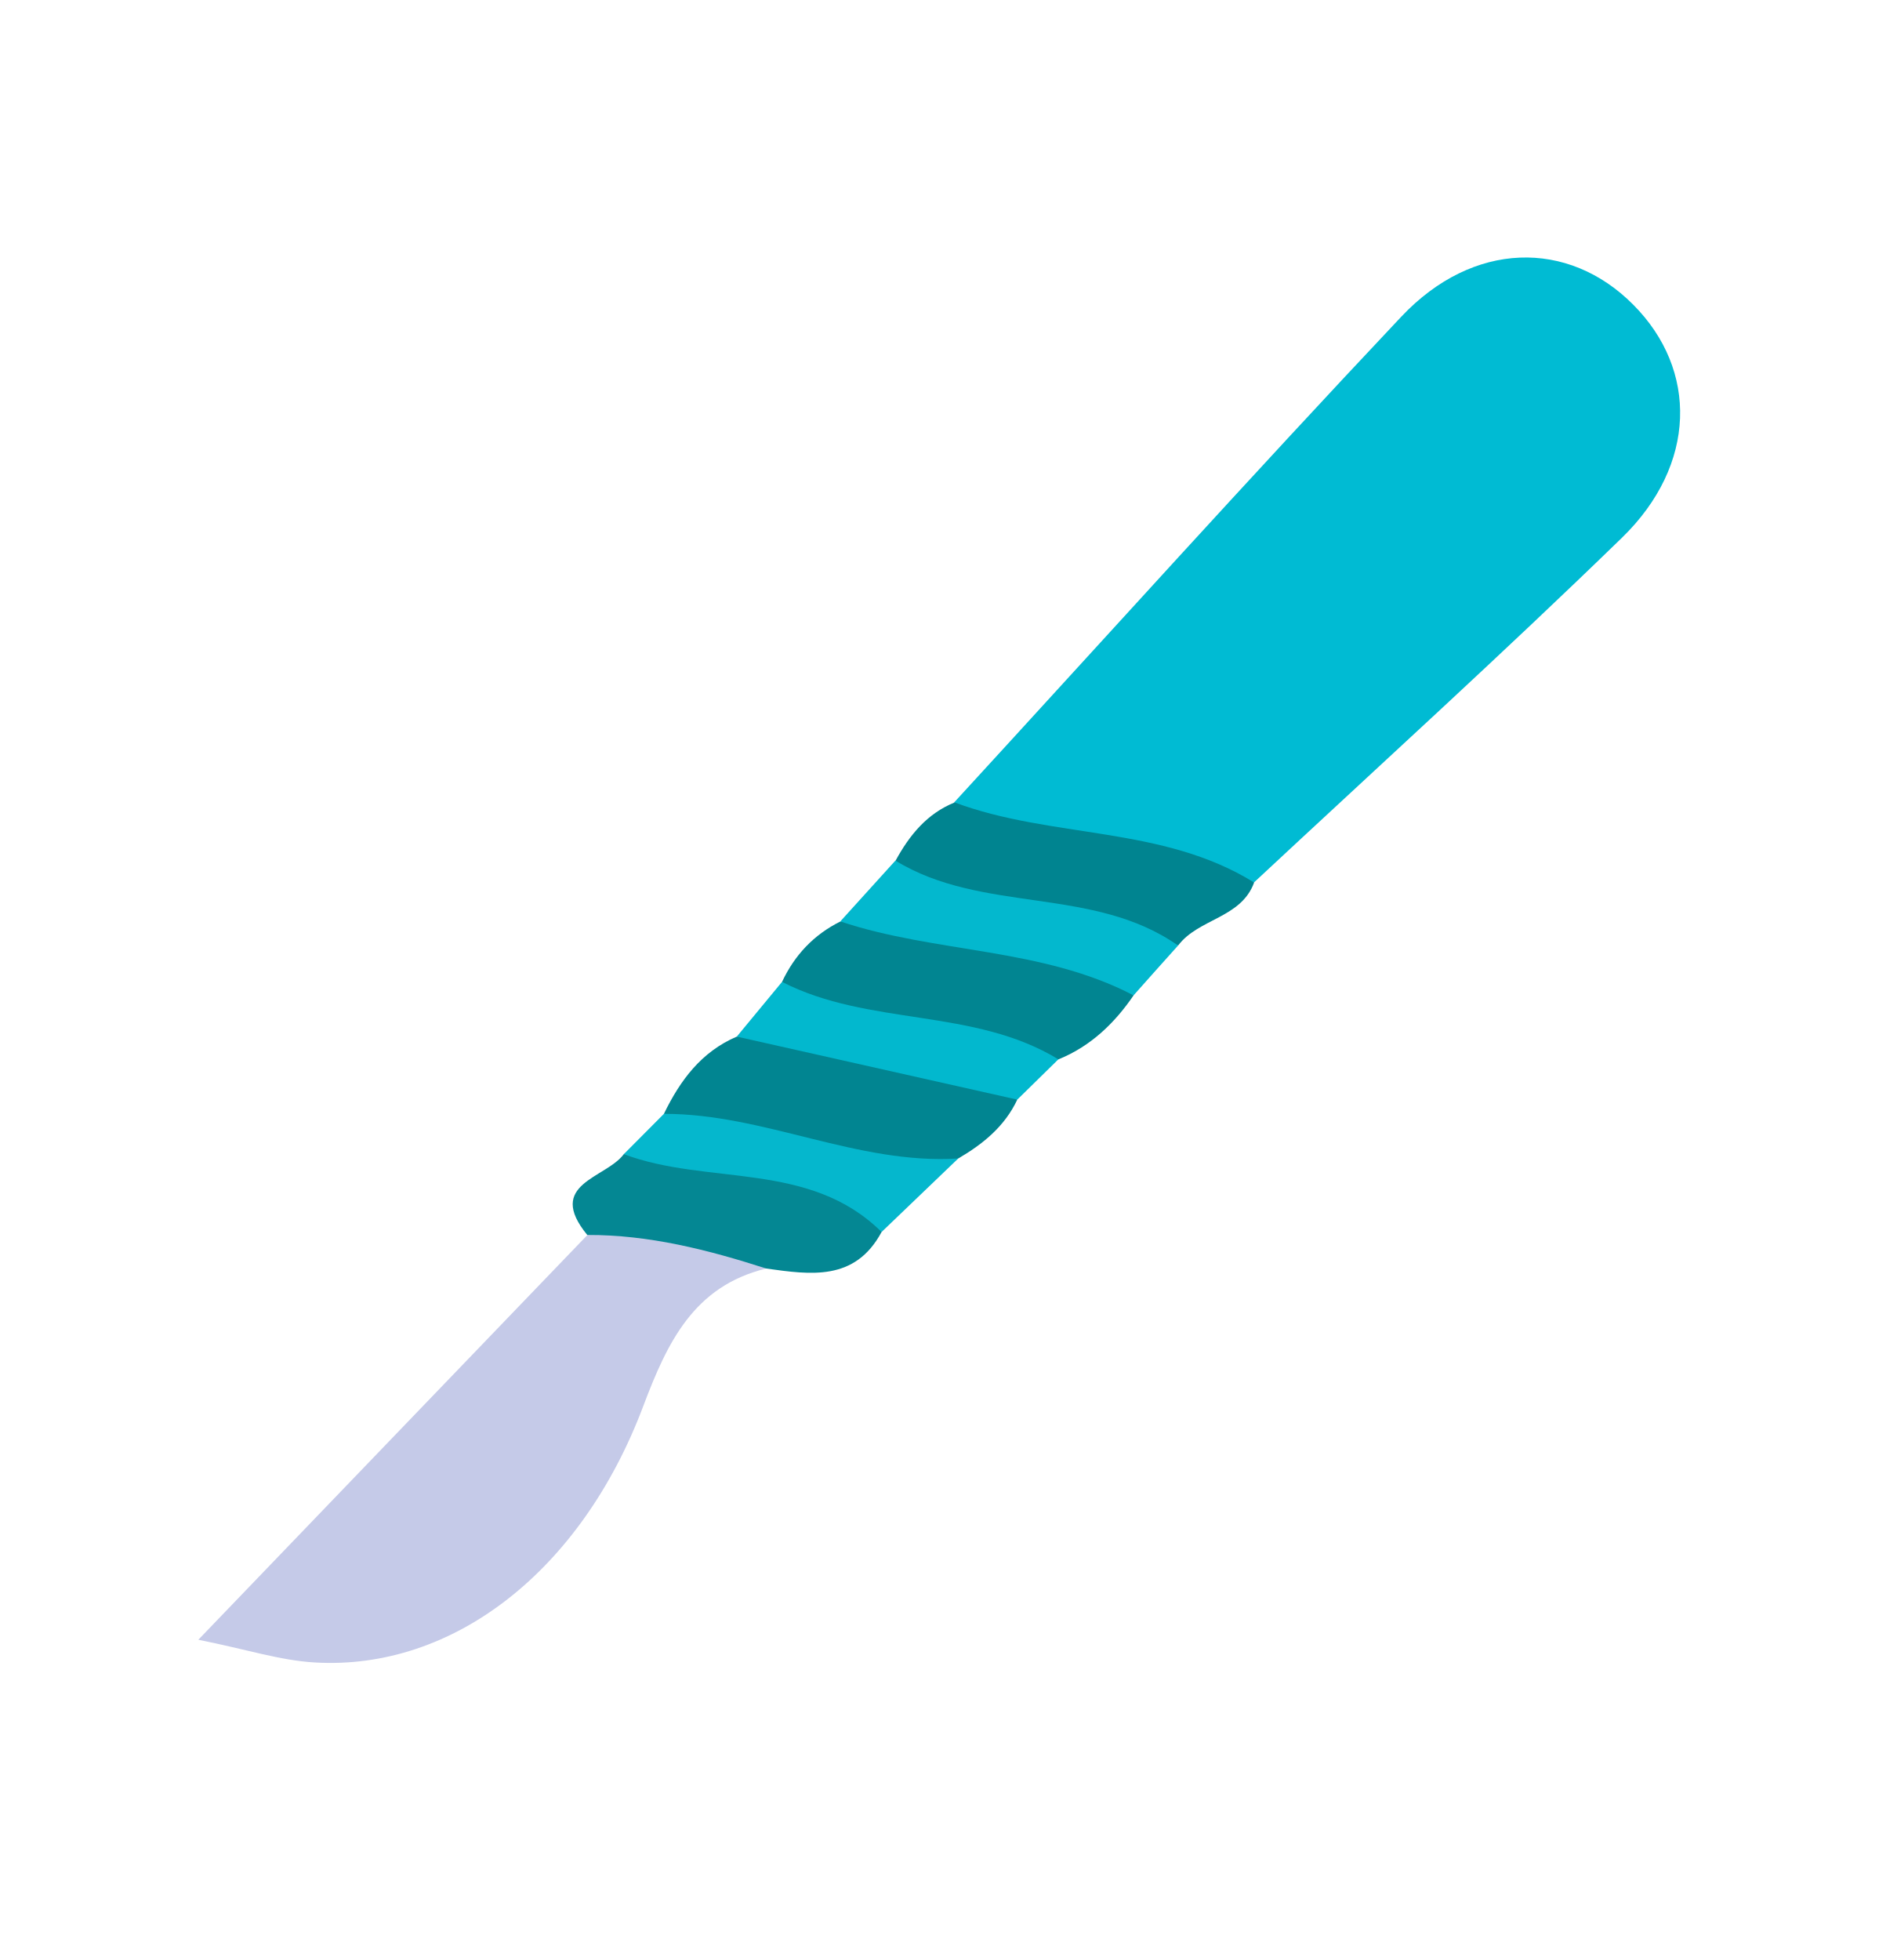
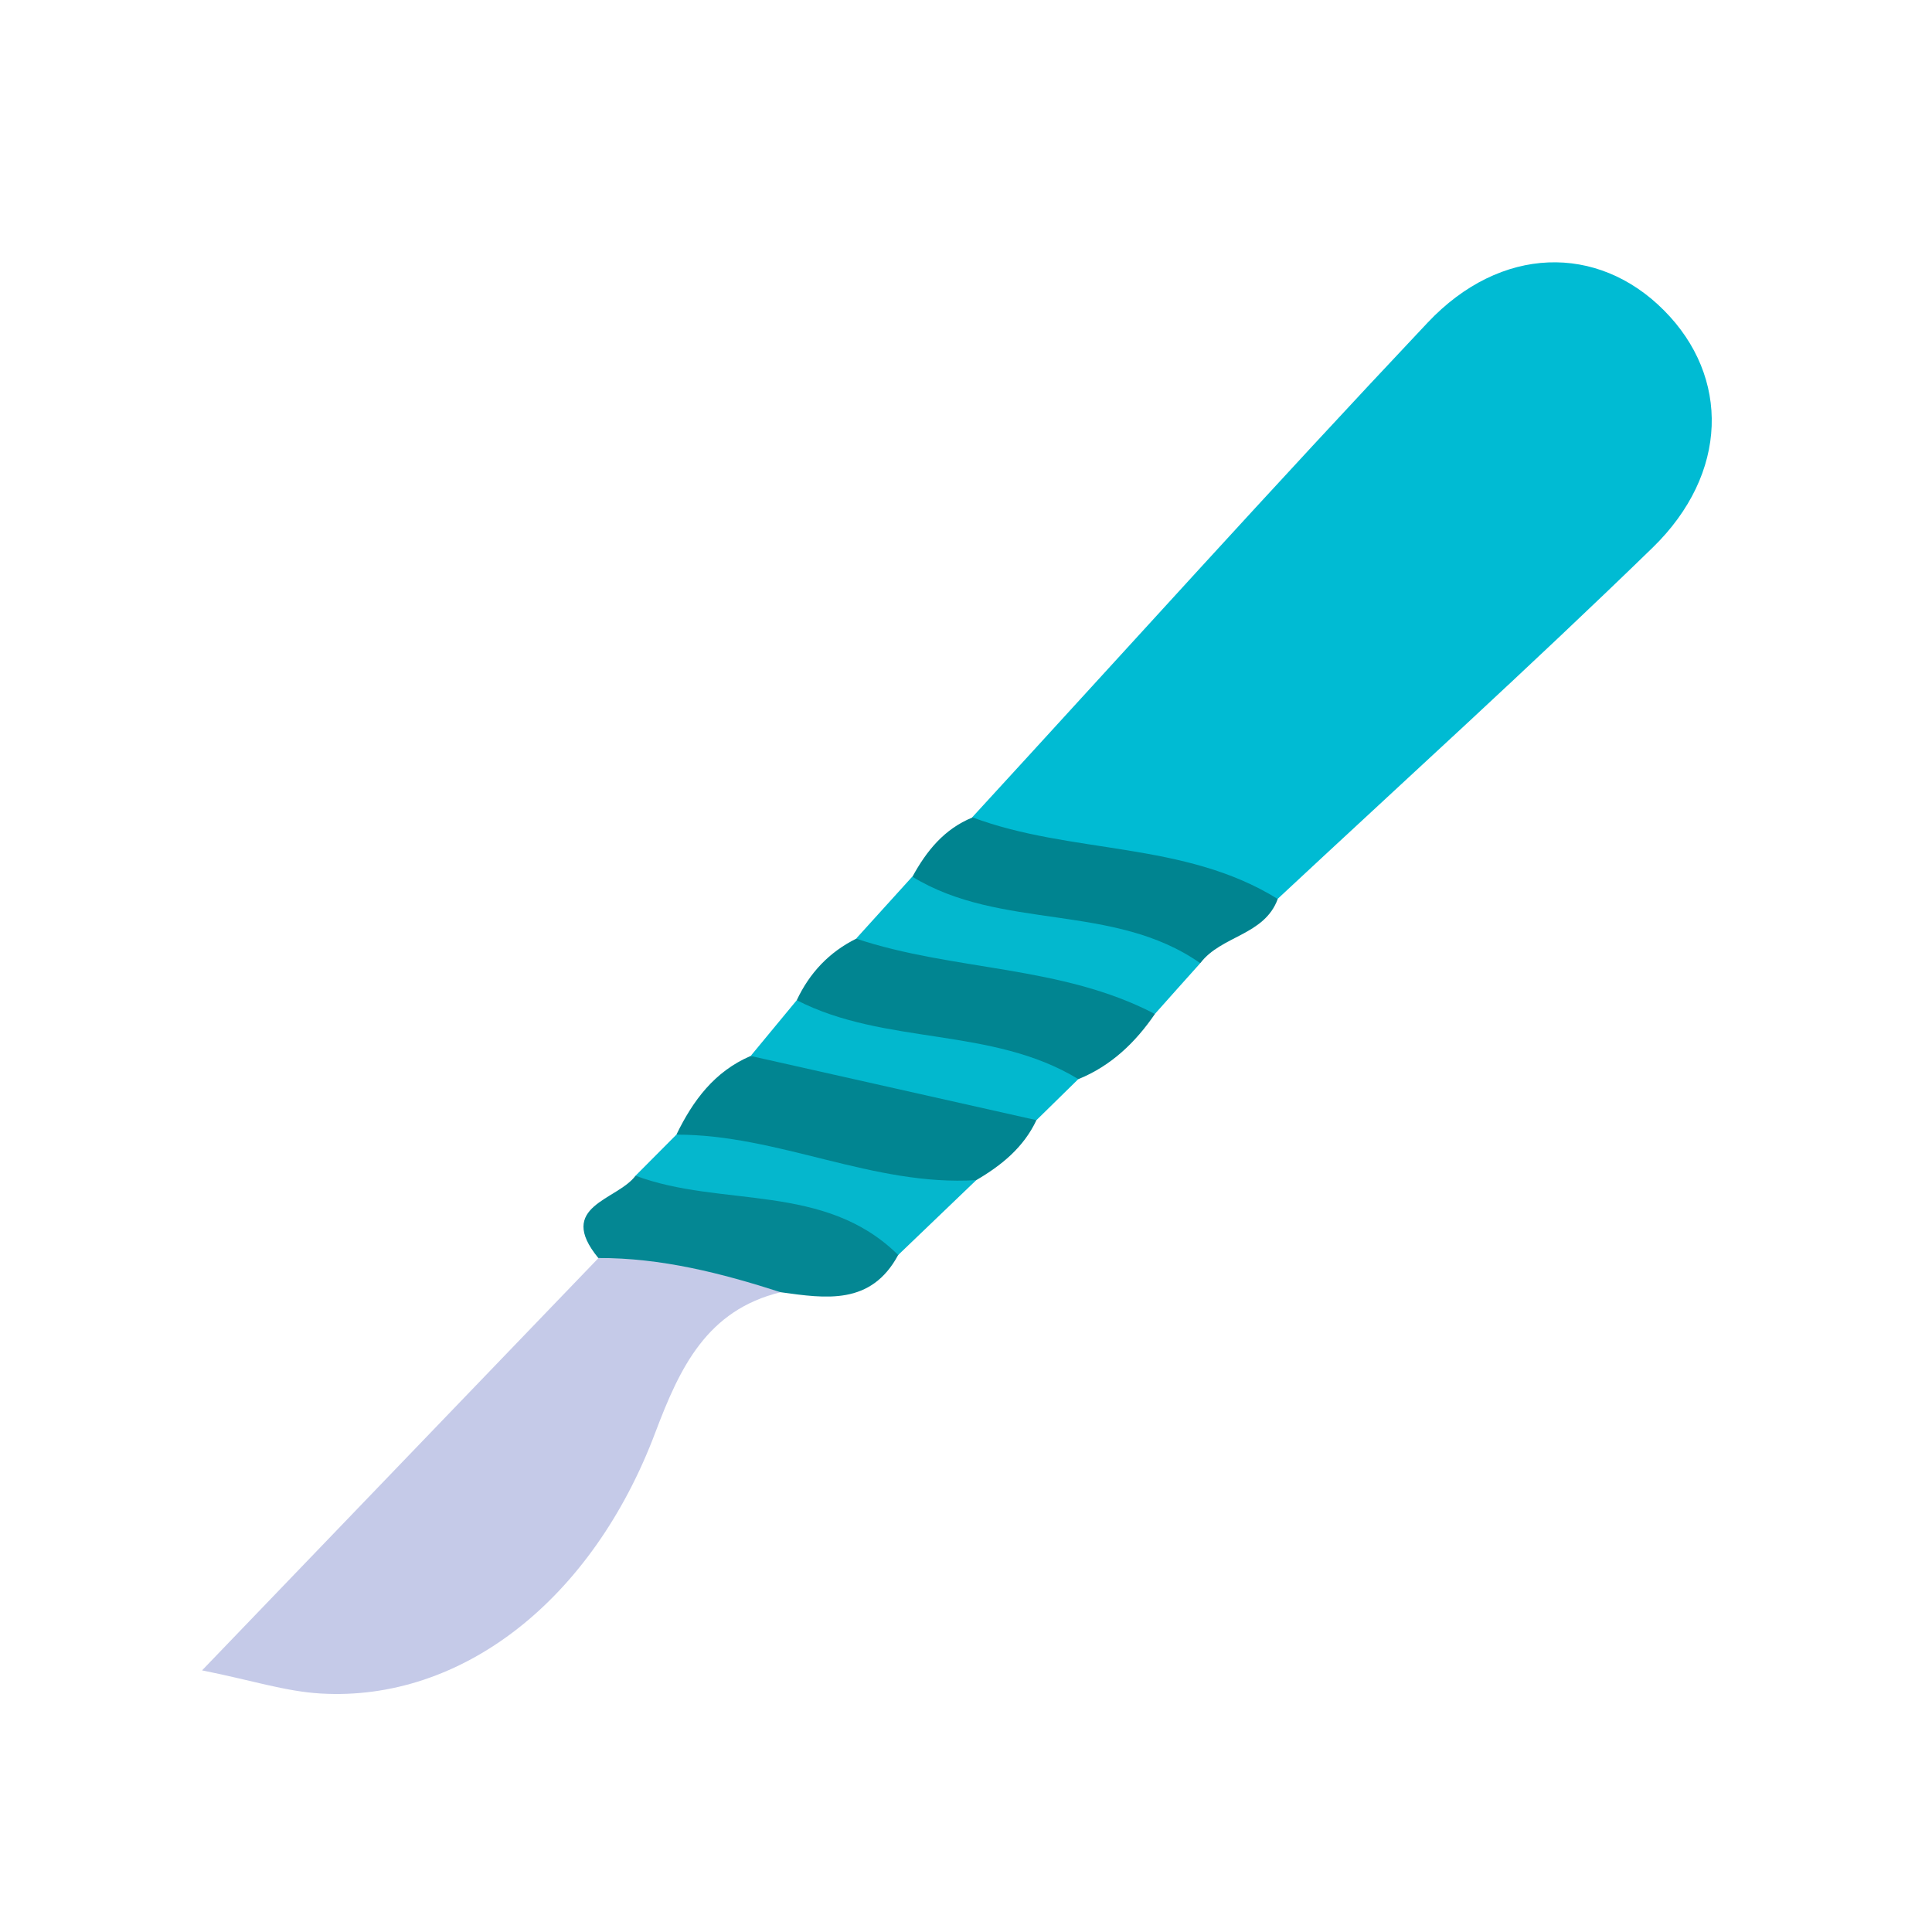
- <svg xmlns="http://www.w3.org/2000/svg" id="Layer_1" data-name="Layer 1" width="96" height="99.21" viewBox="0 0 96 99.21">
+ <svg xmlns="http://www.w3.org/2000/svg" id="Layer_1" data-name="Layer 1" width="96" height="96" viewBox="0 0 96 96">
  <defs>
    <style>
      .cls-1 {
        fill: #02b8ce;
      }

      .cls-2 {
        fill: #048793;
      }

      .cls-3 {
        fill: #03b8ce;
      }

      .cls-4 {
        fill: #c5cae8;
      }

      .cls-5 {
        fill: #00bbd3;
      }

      .cls-6 {
        fill: #008490;
      }

      .cls-7 {
        fill: #05b7cd;
      }

      .cls-8 {
        fill: #018591;
      }
    </style>
  </defs>
  <path class="cls-5" d="M48.31,40.61c7.53-8.2,14.99-16.48,22.63-24.58,3.63-3.85,8.45-3.92,11.74-.61,3.29,3.3,3.22,8.11-.56,11.79-6.1,5.93-12.41,11.65-18.64,17.46-5.27-.55-10.74-.37-15.18-4.06Z" />
  <path class="cls-4" d="M38.79,64.21c-3.67,.89-5.01,3.75-6.22,6.95-3.14,8.36-9.64,13.4-16.63,12.99-1.76-.1-3.48-.67-5.9-1.15,6.84-7.11,13.26-13.8,19.69-20.48,3.46-1.79,6.49-1.28,9.06,1.7Z" />
  <path class="cls-6" d="M48.31,40.61c4.93,1.85,10.53,1.17,15.18,4.06-.66,1.81-2.81,1.82-3.84,3.18-4.08,.17-7.93-1.07-11.83-1.93-1.2-.27-2.62-.56-2.48-2.36,.7-1.28,1.58-2.37,2.98-2.94Z" />
  <path class="cls-8" d="M39.59,49.7c.64-1.36,1.61-2.39,2.96-3.06,5.39-.52,10.68-.63,14.84,3.74-.97,1.42-2.18,2.58-3.8,3.24-4.26,.38-8.24-1.07-12.3-1.98-.92-.21-1.85-.66-1.69-1.94Z" />
  <path class="cls-8" d="M33.61,56.38c.82-1.69,1.89-3.14,3.69-3.91,5.08-.46,9.94,.05,14.2,3.19-.64,1.36-1.74,2.25-2.99,2.98-5.43,2.27-10.15-.09-14.9-2.26Z" />
  <path class="cls-2" d="M38.79,64.21c-2.95-.95-5.93-1.71-9.06-1.7-2.13-2.6,.94-2.86,1.85-4.09,4.35-1.56,8.29,.41,12.3,1.54,1.04,.29,1.32,1.34,.75,2.4-1.35,2.51-3.6,2.16-5.84,1.85Z" />
  <path class="cls-3" d="M57.38,50.38c-4.65-2.43-9.99-2.12-14.84-3.74,.93-1.03,1.86-2.05,2.79-3.08,4.39,2.7,10.01,1.28,14.31,4.3-.75,.84-1.51,1.68-2.26,2.53Z" />
  <path class="cls-1" d="M51.5,55.66c-4.73-1.06-9.47-2.13-14.2-3.19,.76-.92,1.53-1.85,2.29-2.77,4.4,2.26,9.69,1.3,13.99,3.92-.69,.68-1.39,1.36-2.08,2.04Z" />
  <path class="cls-7" d="M44.63,62.36c-3.65-3.62-8.79-2.34-13.05-3.94,.68-.68,1.35-1.36,2.03-2.04,5.08-.01,9.77,2.58,14.9,2.26-1.29,1.24-2.59,2.48-3.88,3.72Z" />
</svg>
